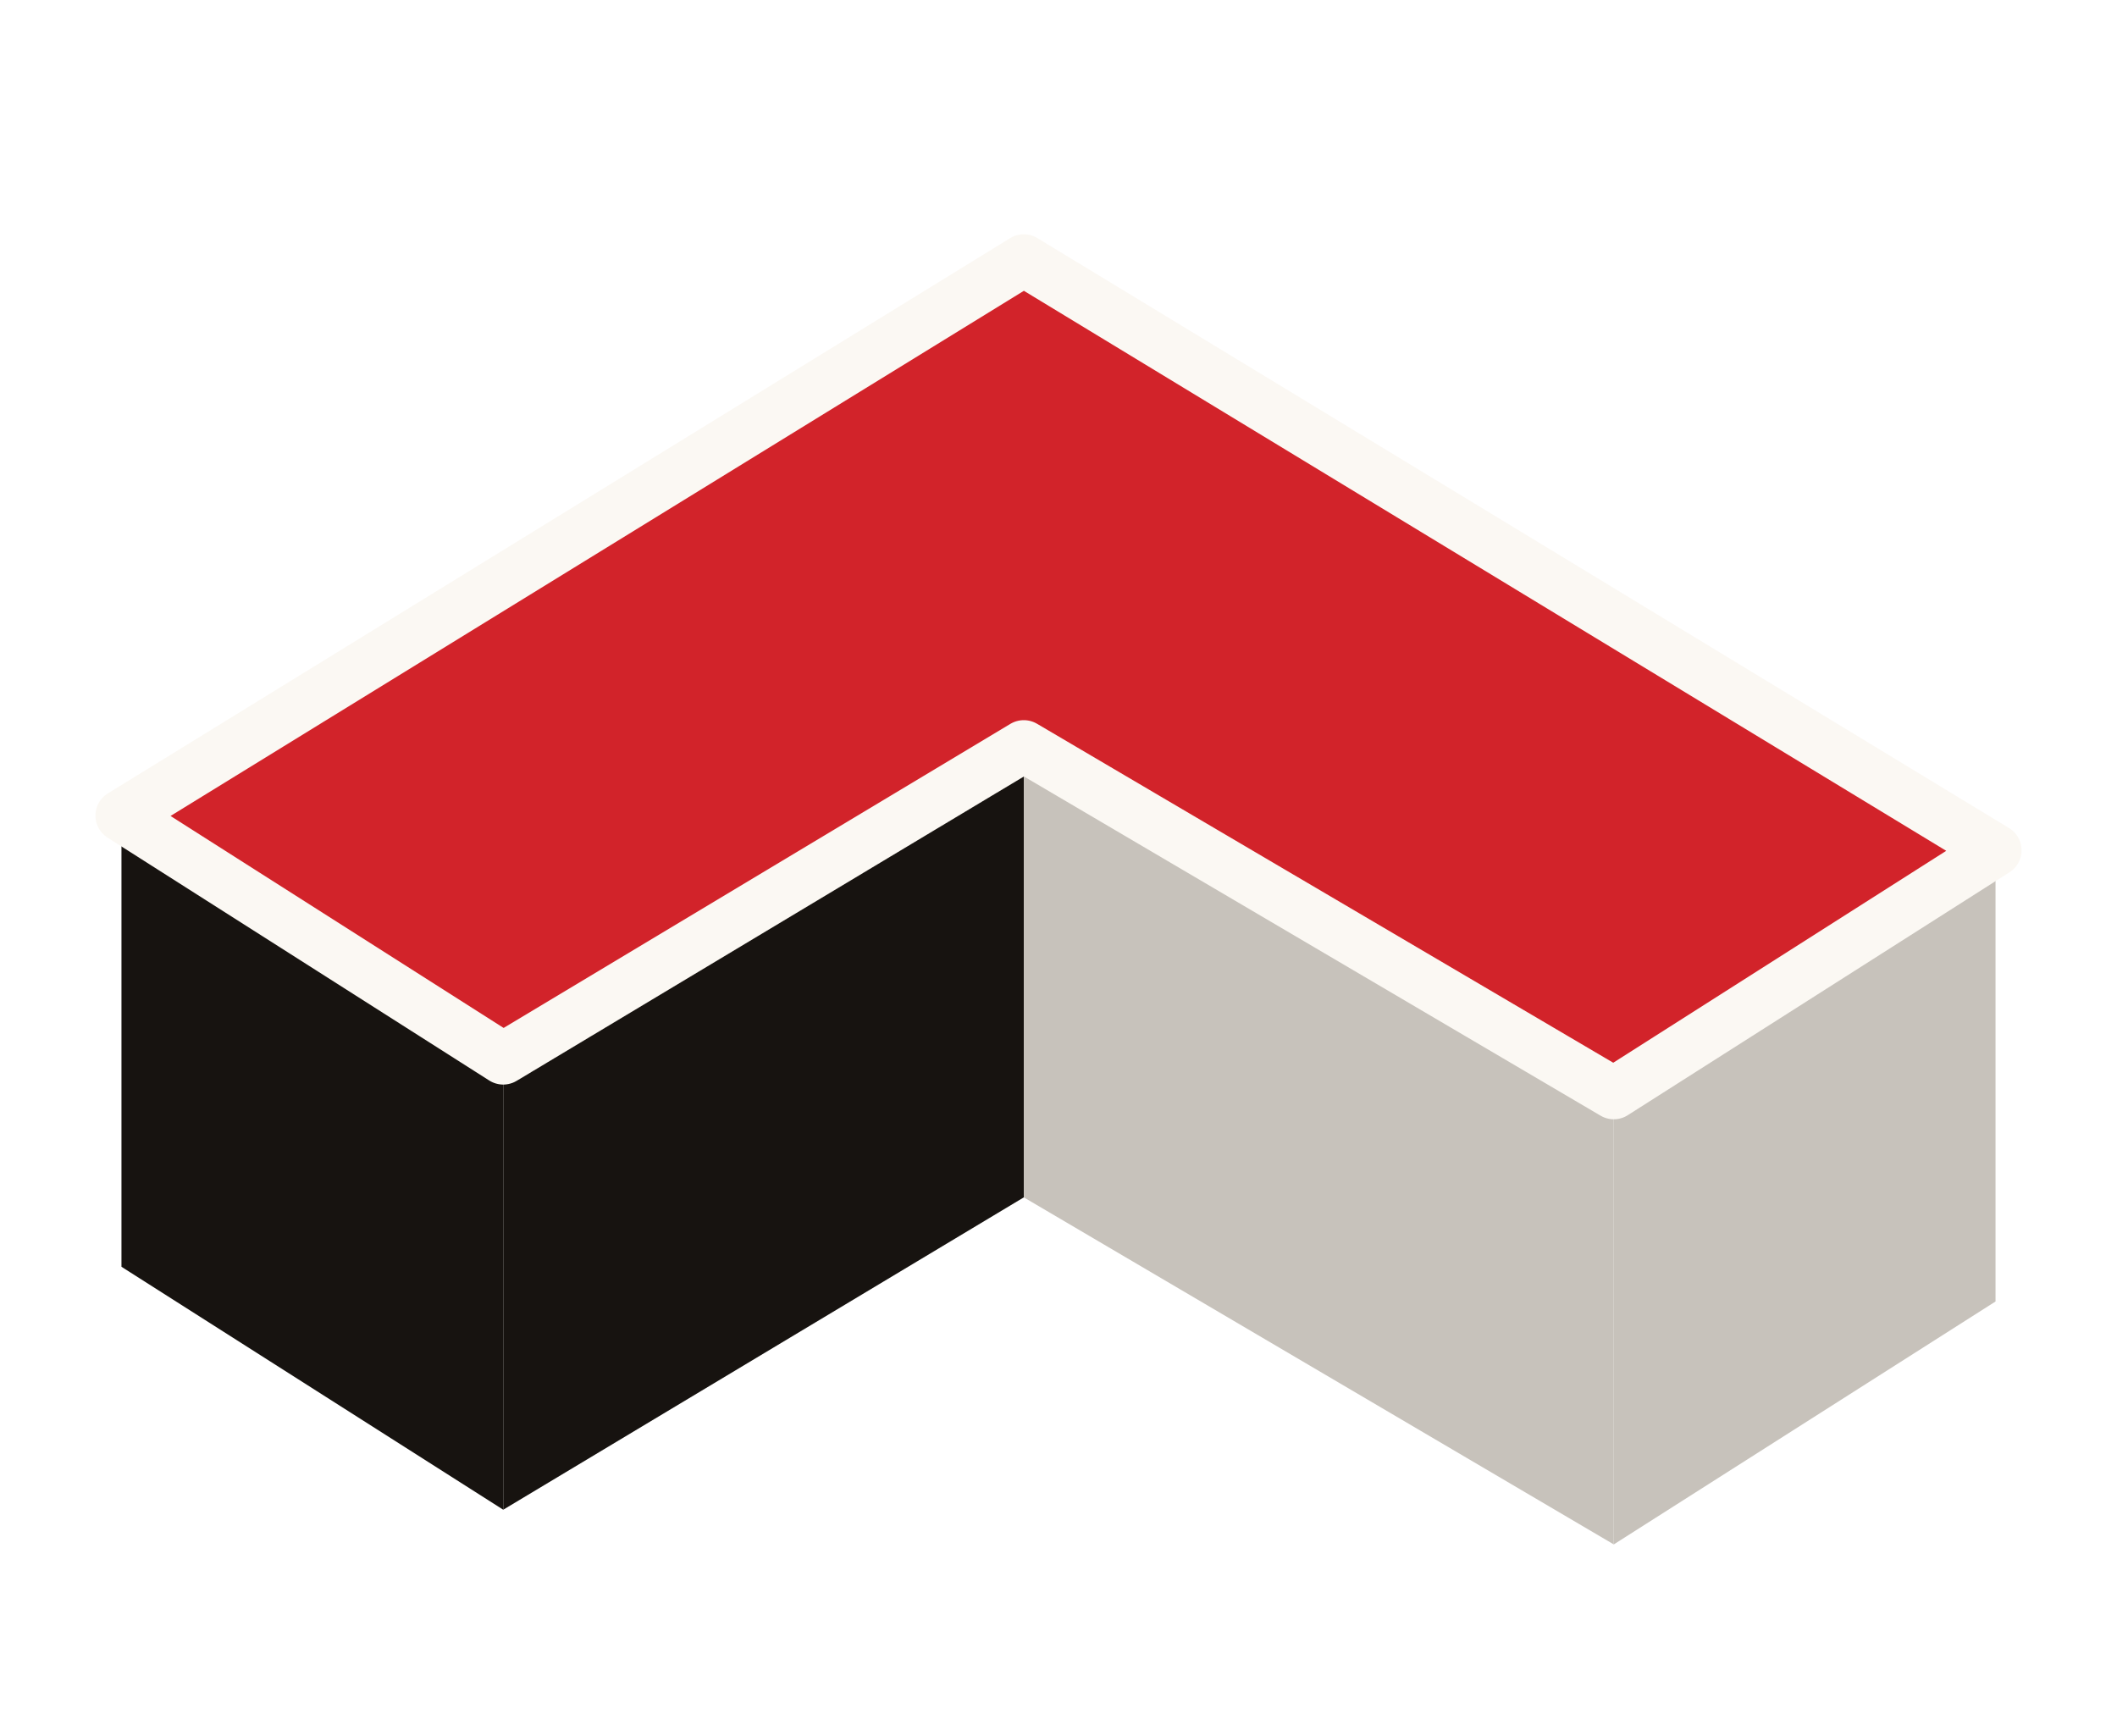
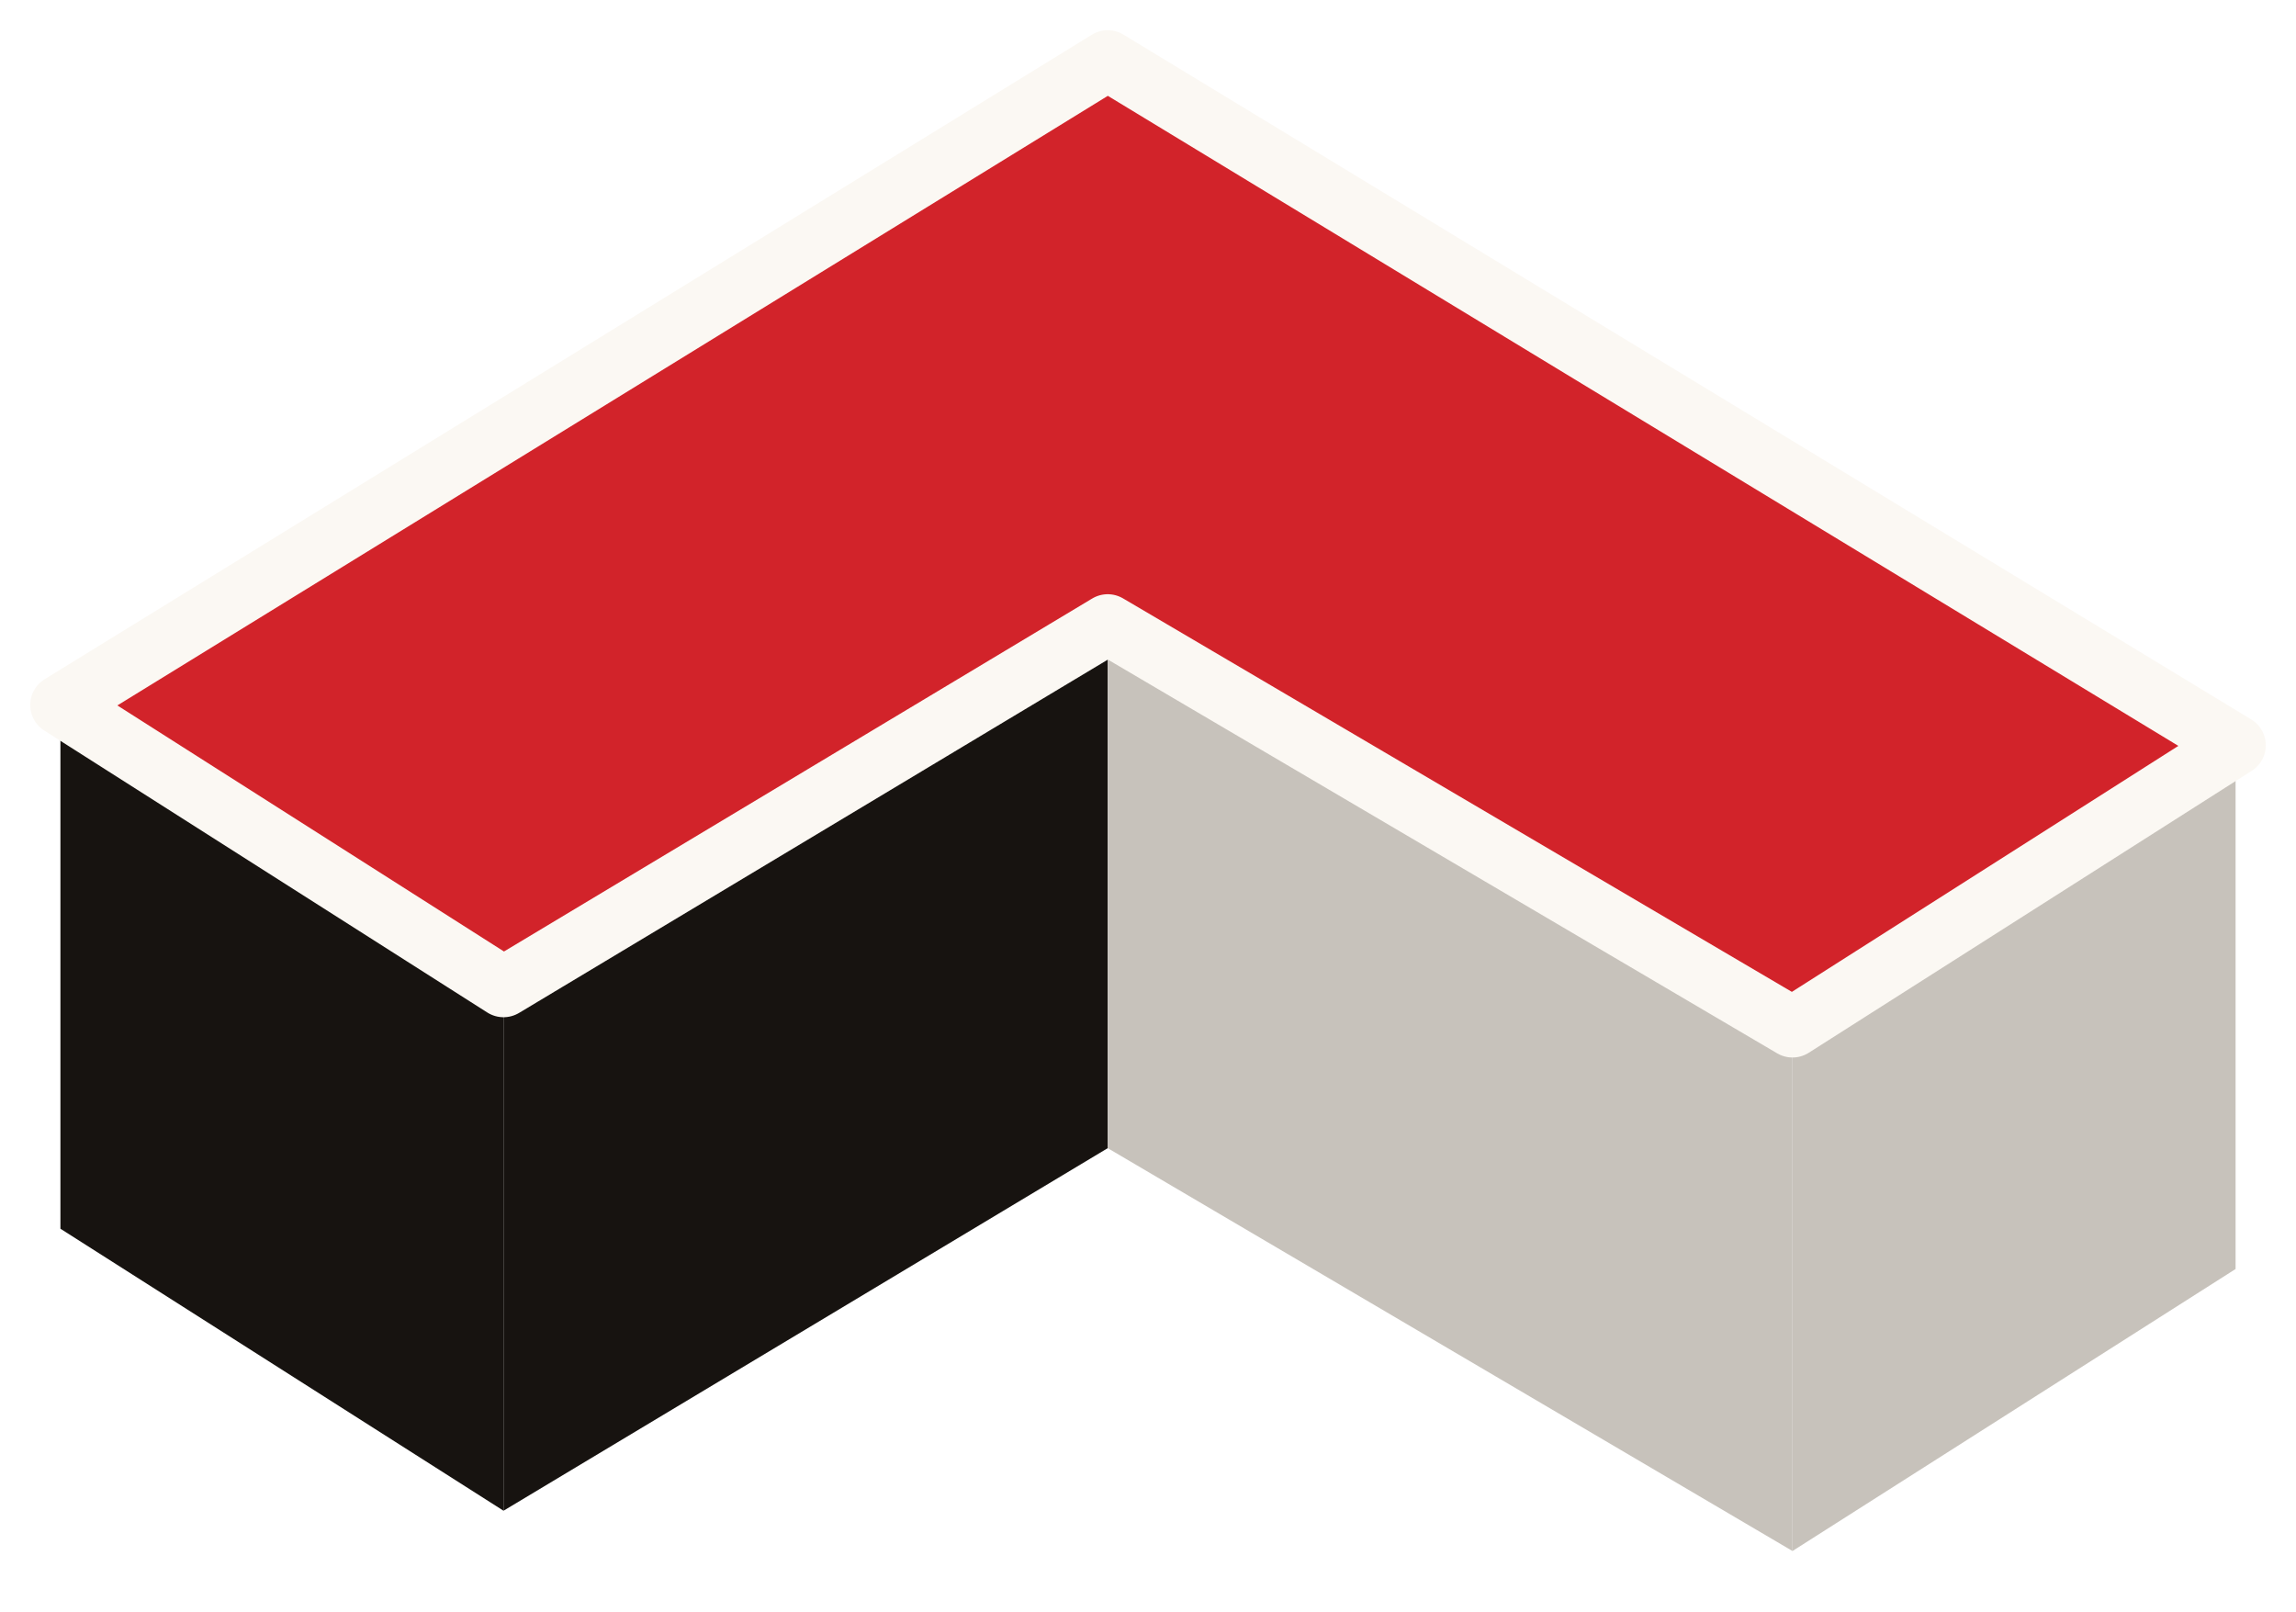
- <svg xmlns="http://www.w3.org/2000/svg" viewBox="0 0 122 100">
+ <svg xmlns="http://www.w3.org/2000/svg" viewBox="4 12 114 80">
  <polygon fill="#171310" points="7,47 29,61 29,87 7,73" />
  <polygon fill="#171310" points="29,61 59,43 59,69 29,87" />
  <polygon fill="#C7C2BB" points="59,43 93,63 93,89 59,69" />
  <polygon fill="#C7C2BB" points="93,63 115,49 115,75 93,89" />
  <polygon fill="#D2232A" stroke="#FBF8F3" stroke-width="3" stroke-linejoin="round" points="7,47 59,15 115,49 93,63 59,43 29,61" />
</svg>
